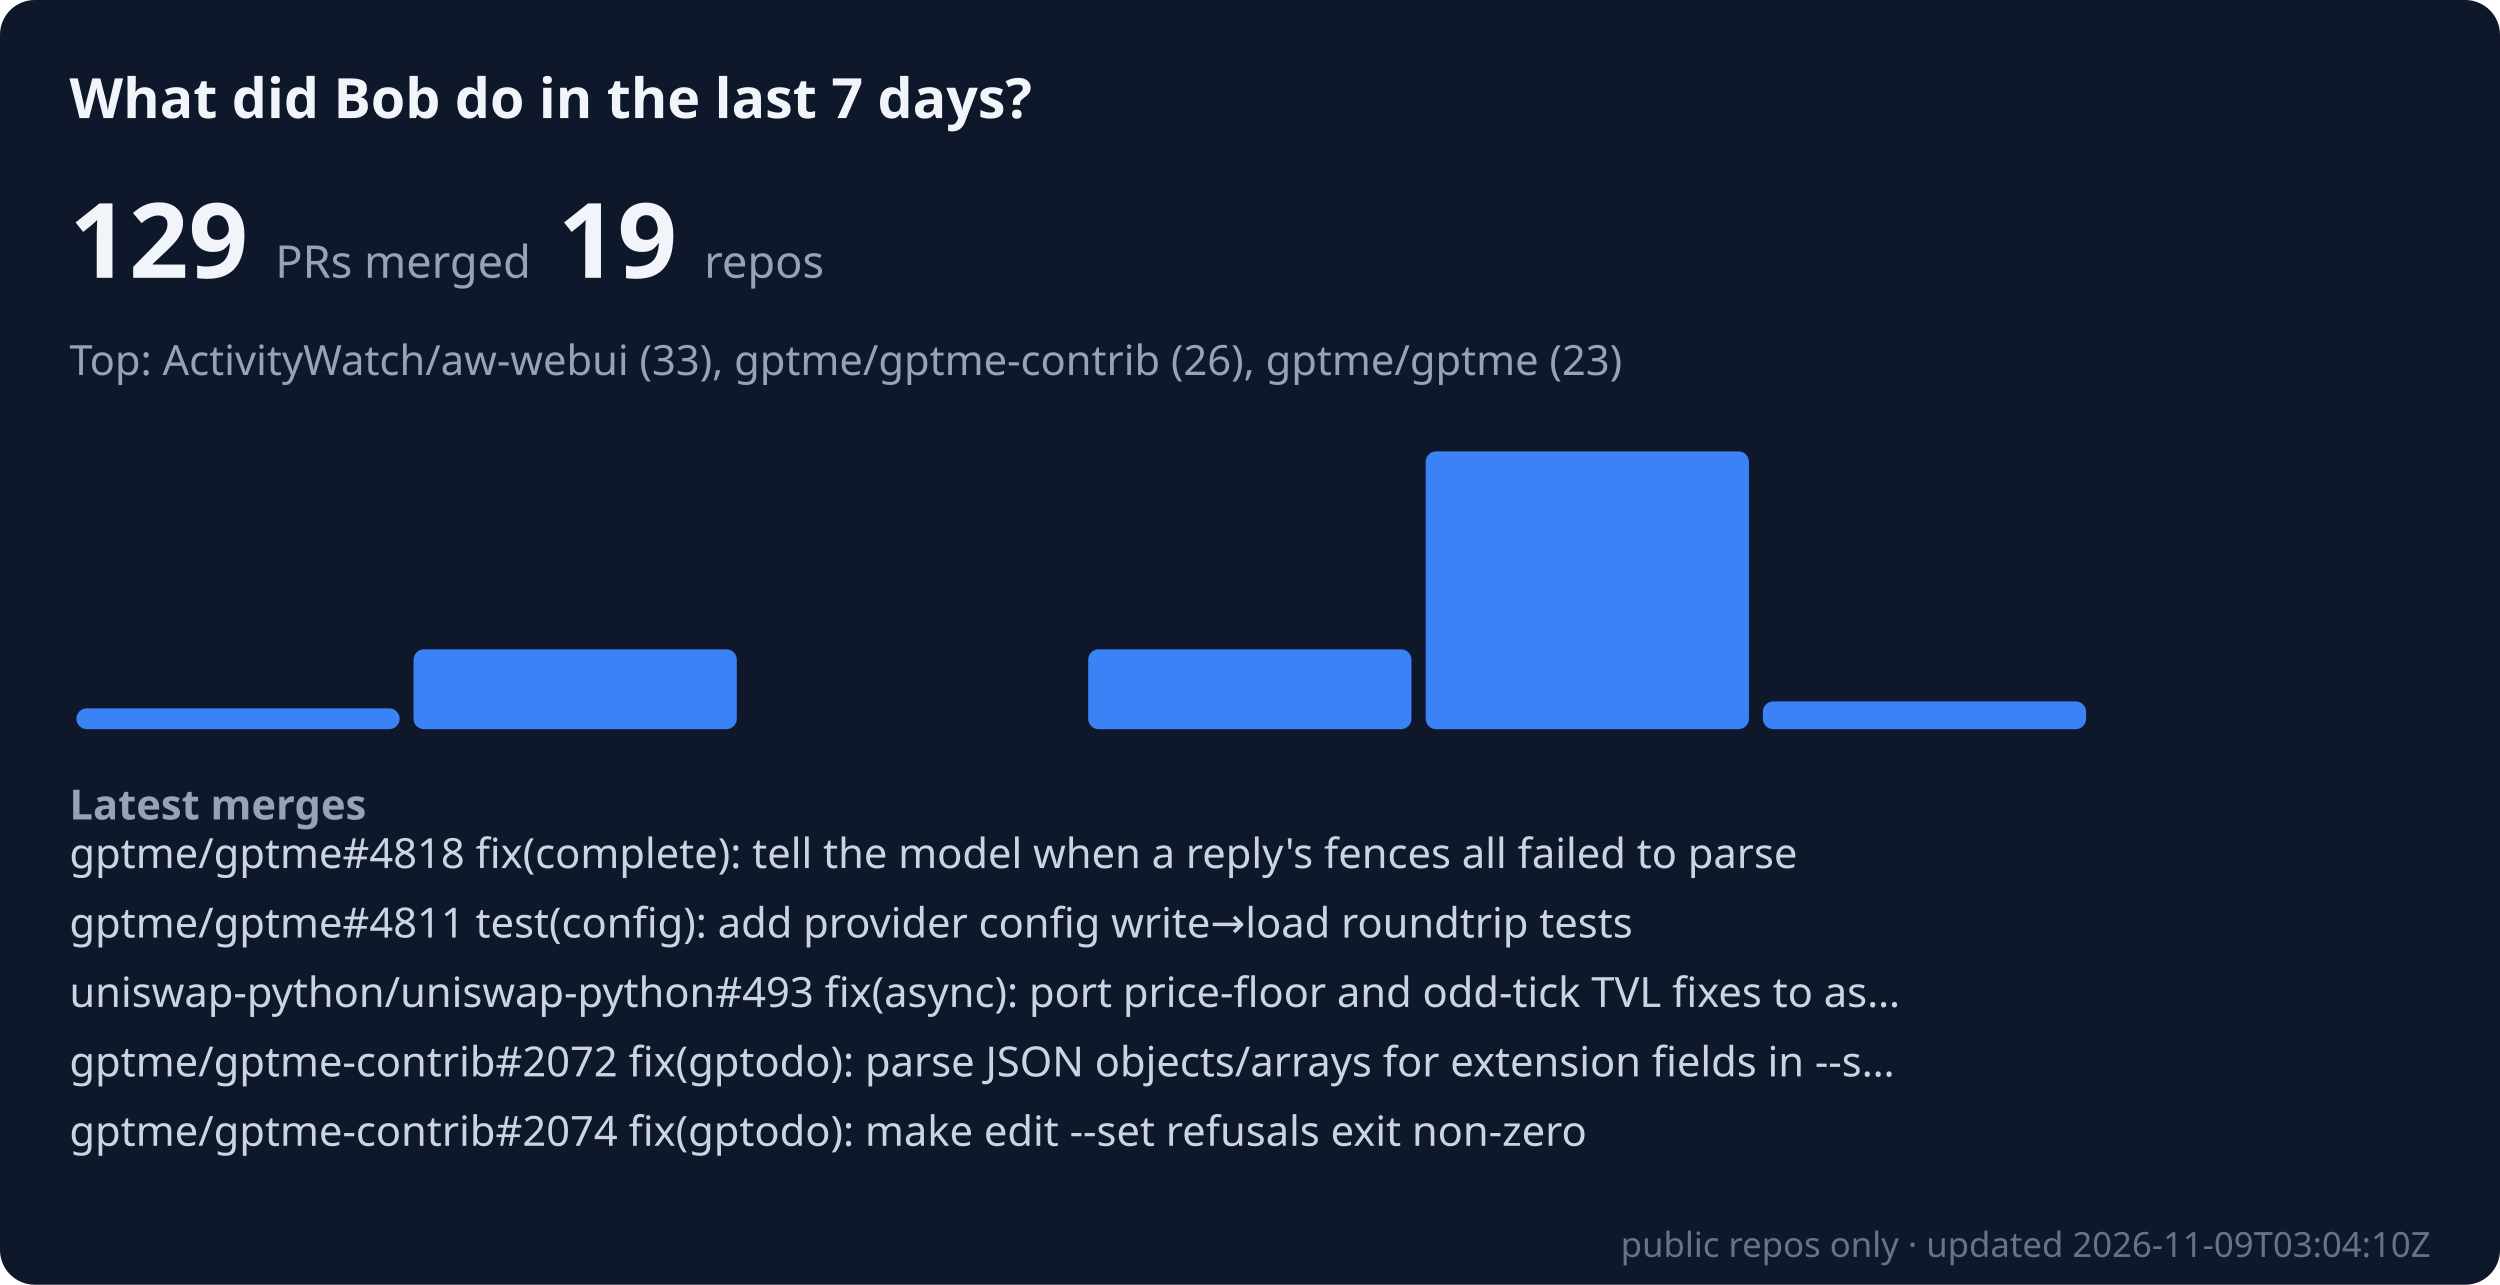
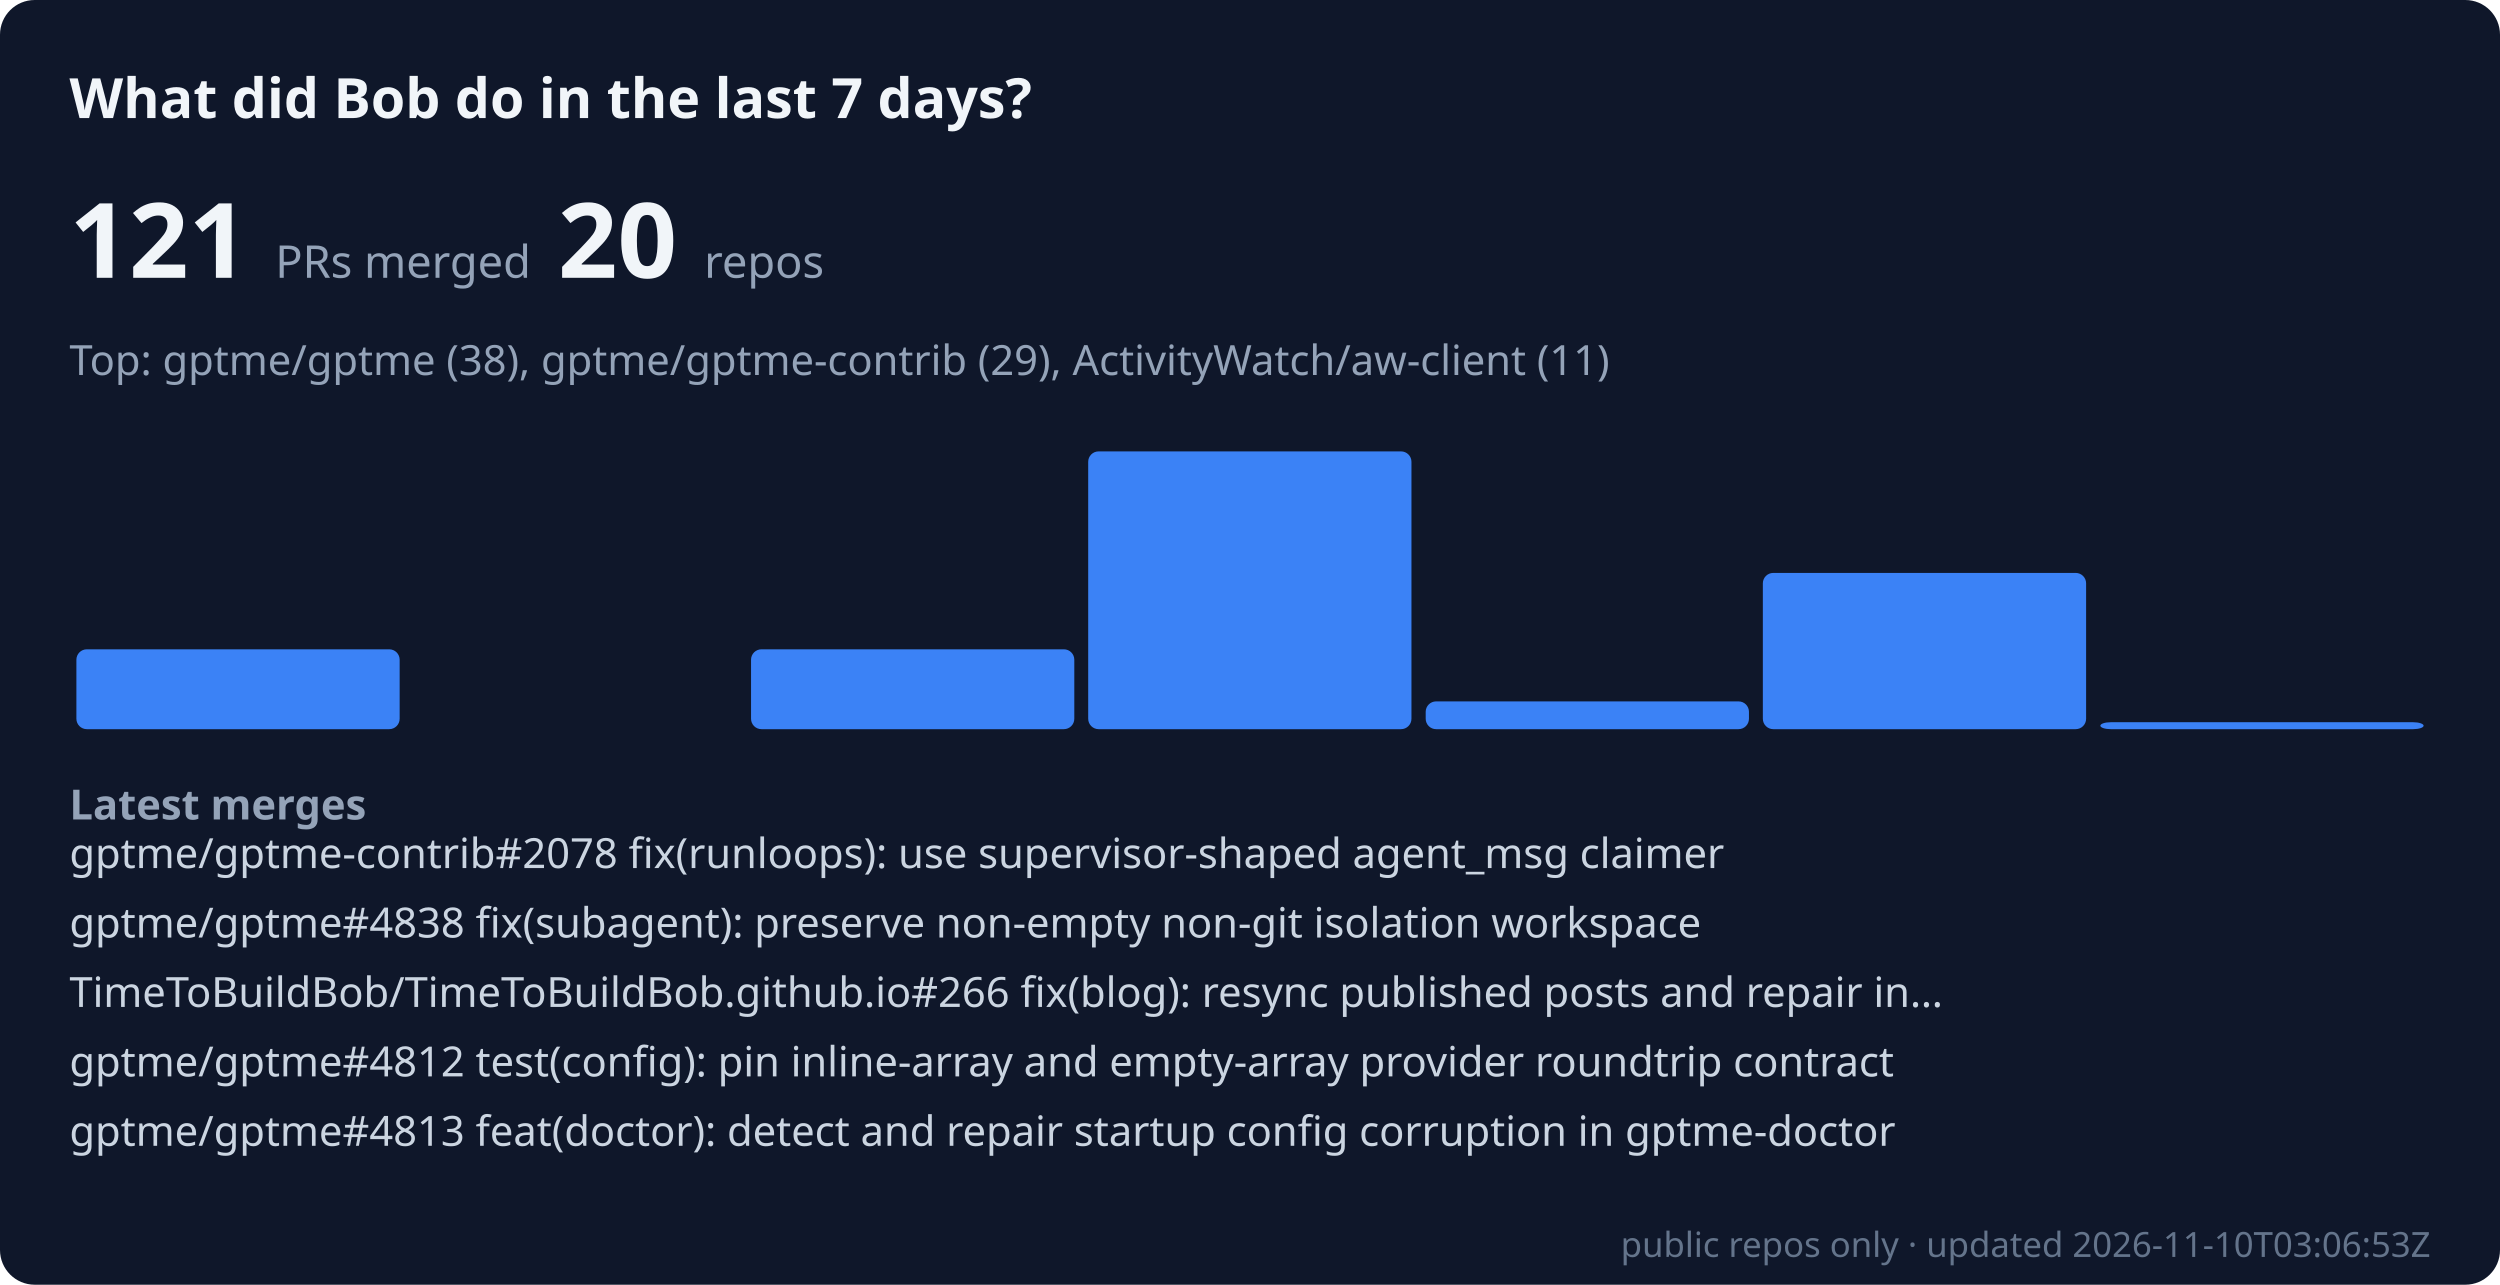
- <svg xmlns="http://www.w3.org/2000/svg" viewBox="0 0 720 370" width="100%" role="img" aria-label="Bob merged 129 public PRs across 19 repos in the last 7 days" font-family="system-ui, sans-serif">
+ <svg xmlns="http://www.w3.org/2000/svg" viewBox="0 0 720 370" width="100%" role="img" aria-label="Bob merged 121 public PRs across 20 repos in the last 7 days" font-family="system-ui, sans-serif">
  <rect width="720" height="370" rx="10" fill="#0f172a" />
  <text x="20" y="34" font-size="16" font-weight="600" fill="#f1f5f9">What did Bob do in the last 7 days?</text>
-   <text x="20" y="80" font-size="30" font-weight="700" fill="#f1f5f9">129 <tspan font-size="13" font-weight="400" fill="#94a3b8">PRs merged</tspan>  19 <tspan font-size="13" font-weight="400" fill="#94a3b8">repos</tspan>
+   <text x="20" y="80" font-size="30" font-weight="700" fill="#f1f5f9">121 <tspan font-size="13" font-weight="400" fill="#94a3b8">PRs merged</tspan>  20 <tspan font-size="13" font-weight="400" fill="#94a3b8">repos</tspan>
  </text>
-   <text x="20" y="108" font-size="12" fill="#94a3b8">Top: ActivityWatch/aw-webui (33), gptme/gptme-contrib (26), gptme/gptme (23)</text>
-   <rect x="22.0" y="204" width="93.1" height="6" rx="3" fill="#3b82f6" />
-   <rect x="119.1" y="187" width="93.1" height="23" rx="3" fill="#3b82f6" />
-   <rect x="216.3" y="210" width="93.1" height="0" rx="3" fill="#3b82f6" />
-   <rect x="313.4" y="187" width="93.1" height="23" rx="3" fill="#3b82f6" />
-   <rect x="410.6" y="130" width="93.1" height="80" rx="3" fill="#3b82f6" />
-   <rect x="507.7" y="202" width="93.1" height="8" rx="3" fill="#3b82f6" />
-   <rect x="604.9" y="210" width="93.1" height="0" rx="3" fill="#3b82f6" />
+   <text x="20" y="108" font-size="12" fill="#94a3b8">Top: gptme/gptme (38), gptme/gptme-contrib (29), ActivityWatch/aw-client (11)</text>
+   <rect x="22.0" y="187" width="93.1" height="23" rx="3" fill="#3b82f6" />
+   <rect x="119.1" y="210" width="93.1" height="0" rx="3" fill="#3b82f6" />
+   <rect x="216.3" y="187" width="93.1" height="23" rx="3" fill="#3b82f6" />
+   <rect x="313.4" y="130" width="93.1" height="80" rx="3" fill="#3b82f6" />
+   <rect x="410.6" y="202" width="93.1" height="8" rx="3" fill="#3b82f6" />
+   <rect x="507.7" y="165" width="93.1" height="45" rx="3" fill="#3b82f6" />
+   <rect x="604.9" y="208" width="93.1" height="2" rx="3" fill="#3b82f6" />
  <text x="20" y="236" font-size="12" font-weight="600" fill="#94a3b8">Latest merges</text>
-   <text x="20" y="250" font-size="12" fill="#cbd5e1">gptme/gptme#4818 fix(complete): tell the model when a reply's fences all failed to parse</text>
-   <text x="20" y="270" font-size="12" fill="#cbd5e1">gptme/gptme#4811 test(config): add provider config write→load roundtrip tests</text>
-   <text x="20" y="290" font-size="12" fill="#cbd5e1">uniswap-python/uniswap-python#493 fix(async): port price-floor and odd-tick TVL fixes to as…</text>
-   <text x="20" y="310" font-size="12" fill="#cbd5e1">gptme/gptme-contrib#2072 fix(gptodo): parse JSON objects/arrays for extension fields in --s…</text>
-   <text x="20" y="330" font-size="12" fill="#cbd5e1">gptme/gptme-contrib#2074 fix(gptodo): make edit --set refusals exit non-zero</text>
-   <text x="700" y="362" font-size="10" text-anchor="end" fill="#64748b">public repos only · updated 2026-11-09T03:04:10Z</text>
+   <text x="20" y="250" font-size="12" fill="#cbd5e1">gptme/gptme-contrib#2078 fix(runloops): use supervisor-shaped agent_msg claimer</text>
+   <text x="20" y="270" font-size="12" fill="#cbd5e1">gptme/gptme#4838 fix(subagent): preserve non-empty non-git isolation workspace</text>
+   <text x="20" y="290" font-size="12" fill="#cbd5e1">TimeToBuildBob/TimeToBuildBob.github.io#266 fix(blog): resync published posts and repair in…</text>
+   <text x="20" y="310" font-size="12" fill="#cbd5e1">gptme/gptme#4812 test(config): pin inline-array and empty-array provider roundtrip contract</text>
+   <text x="20" y="330" font-size="12" fill="#cbd5e1">gptme/gptme#4813 feat(doctor): detect and repair startup config corruption in gptme-doctor</text>
+   <text x="700" y="362" font-size="10" text-anchor="end" fill="#64748b">public repos only · updated 2026-11-10T03:06:53Z</text>
</svg>
